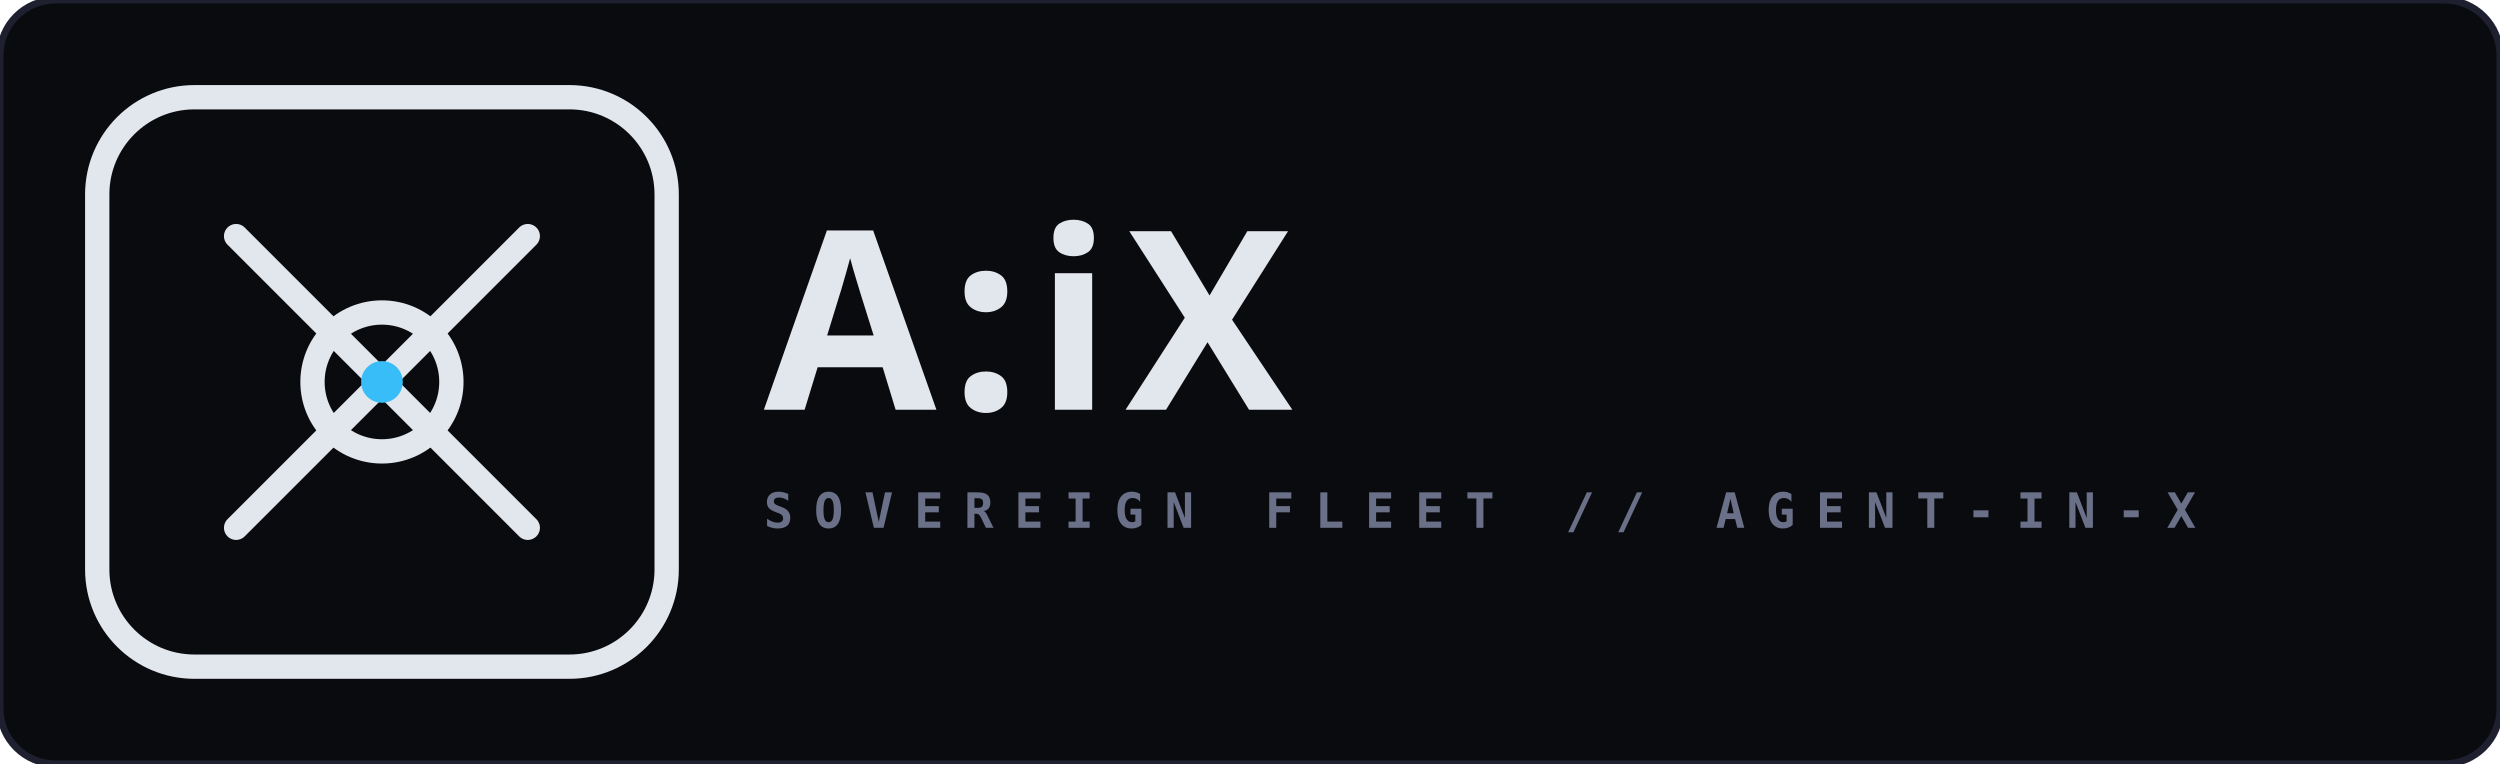
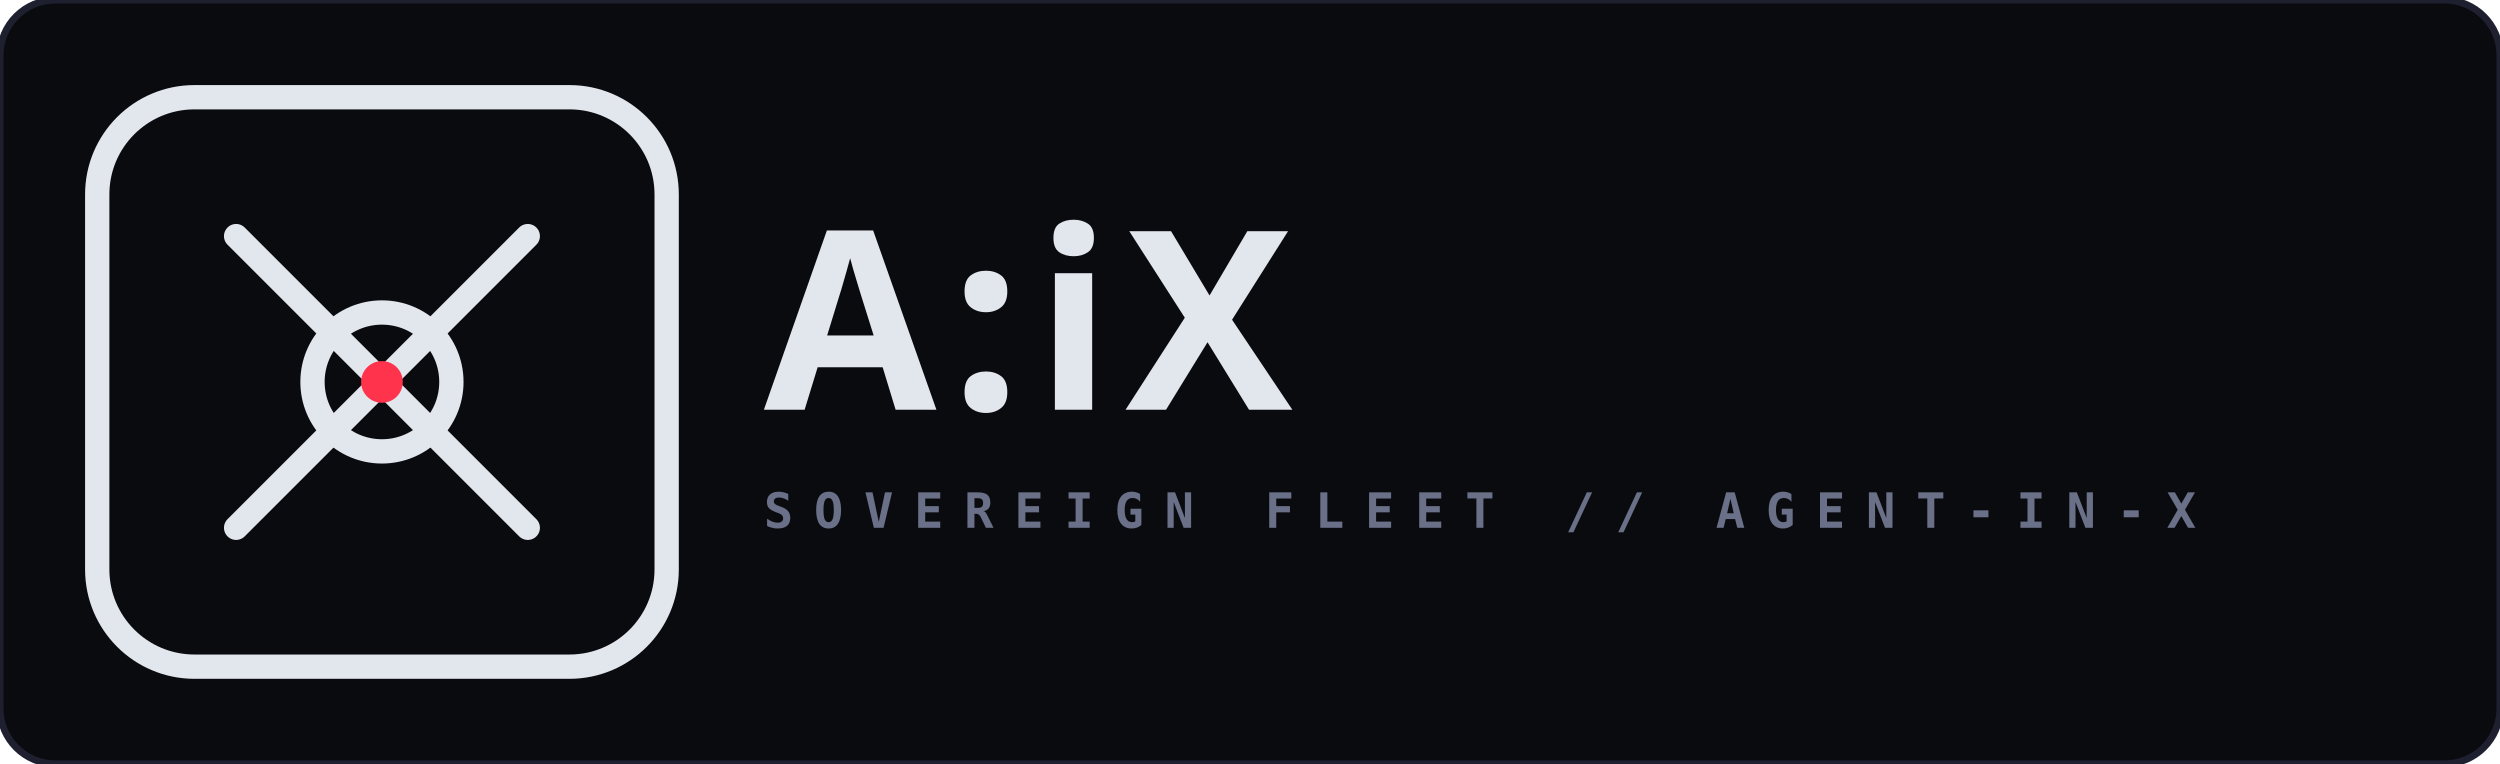
<svg xmlns="http://www.w3.org/2000/svg" viewBox="0 0 720 220" role="img" aria-label="A:iX Sovereign Architecture">
  <rect width="720" height="220" rx="16" fill="#0A0B0F" stroke="#1e2030" stroke-width="2" />
  <rect x="28" y="28" width="164" height="164" rx="28" fill="none" stroke="#E2E6ED" stroke-width="7" />
  <g fill="none" stroke="#E2E6ED" stroke-width="7" stroke-linecap="round">
    <line x1="68" y1="68" x2="152" y2="152" />
    <line x1="152" y1="68" x2="68" y2="152" />
    <circle cx="110" cy="110" r="20" />
  </g>
-   <circle cx="110" cy="110" r="6" fill="#38BDF8" />
+   <circle cx="110" cy="110" r="6" fill="#FF334B" />
  <text x="220" y="118" font-family="Oswald, Impact, sans-serif" font-size="72" font-weight="700" fill="#E2E6ED" letter-spacing="4">A:iX</text>
  <text x="220" y="152" font-family="JetBrains Mono, Consolas, monospace" font-size="14" font-weight="600" fill="#6b7089" letter-spacing="6">SOVEREIGN FLEET // AGENT-IN-X</text>
</svg>
